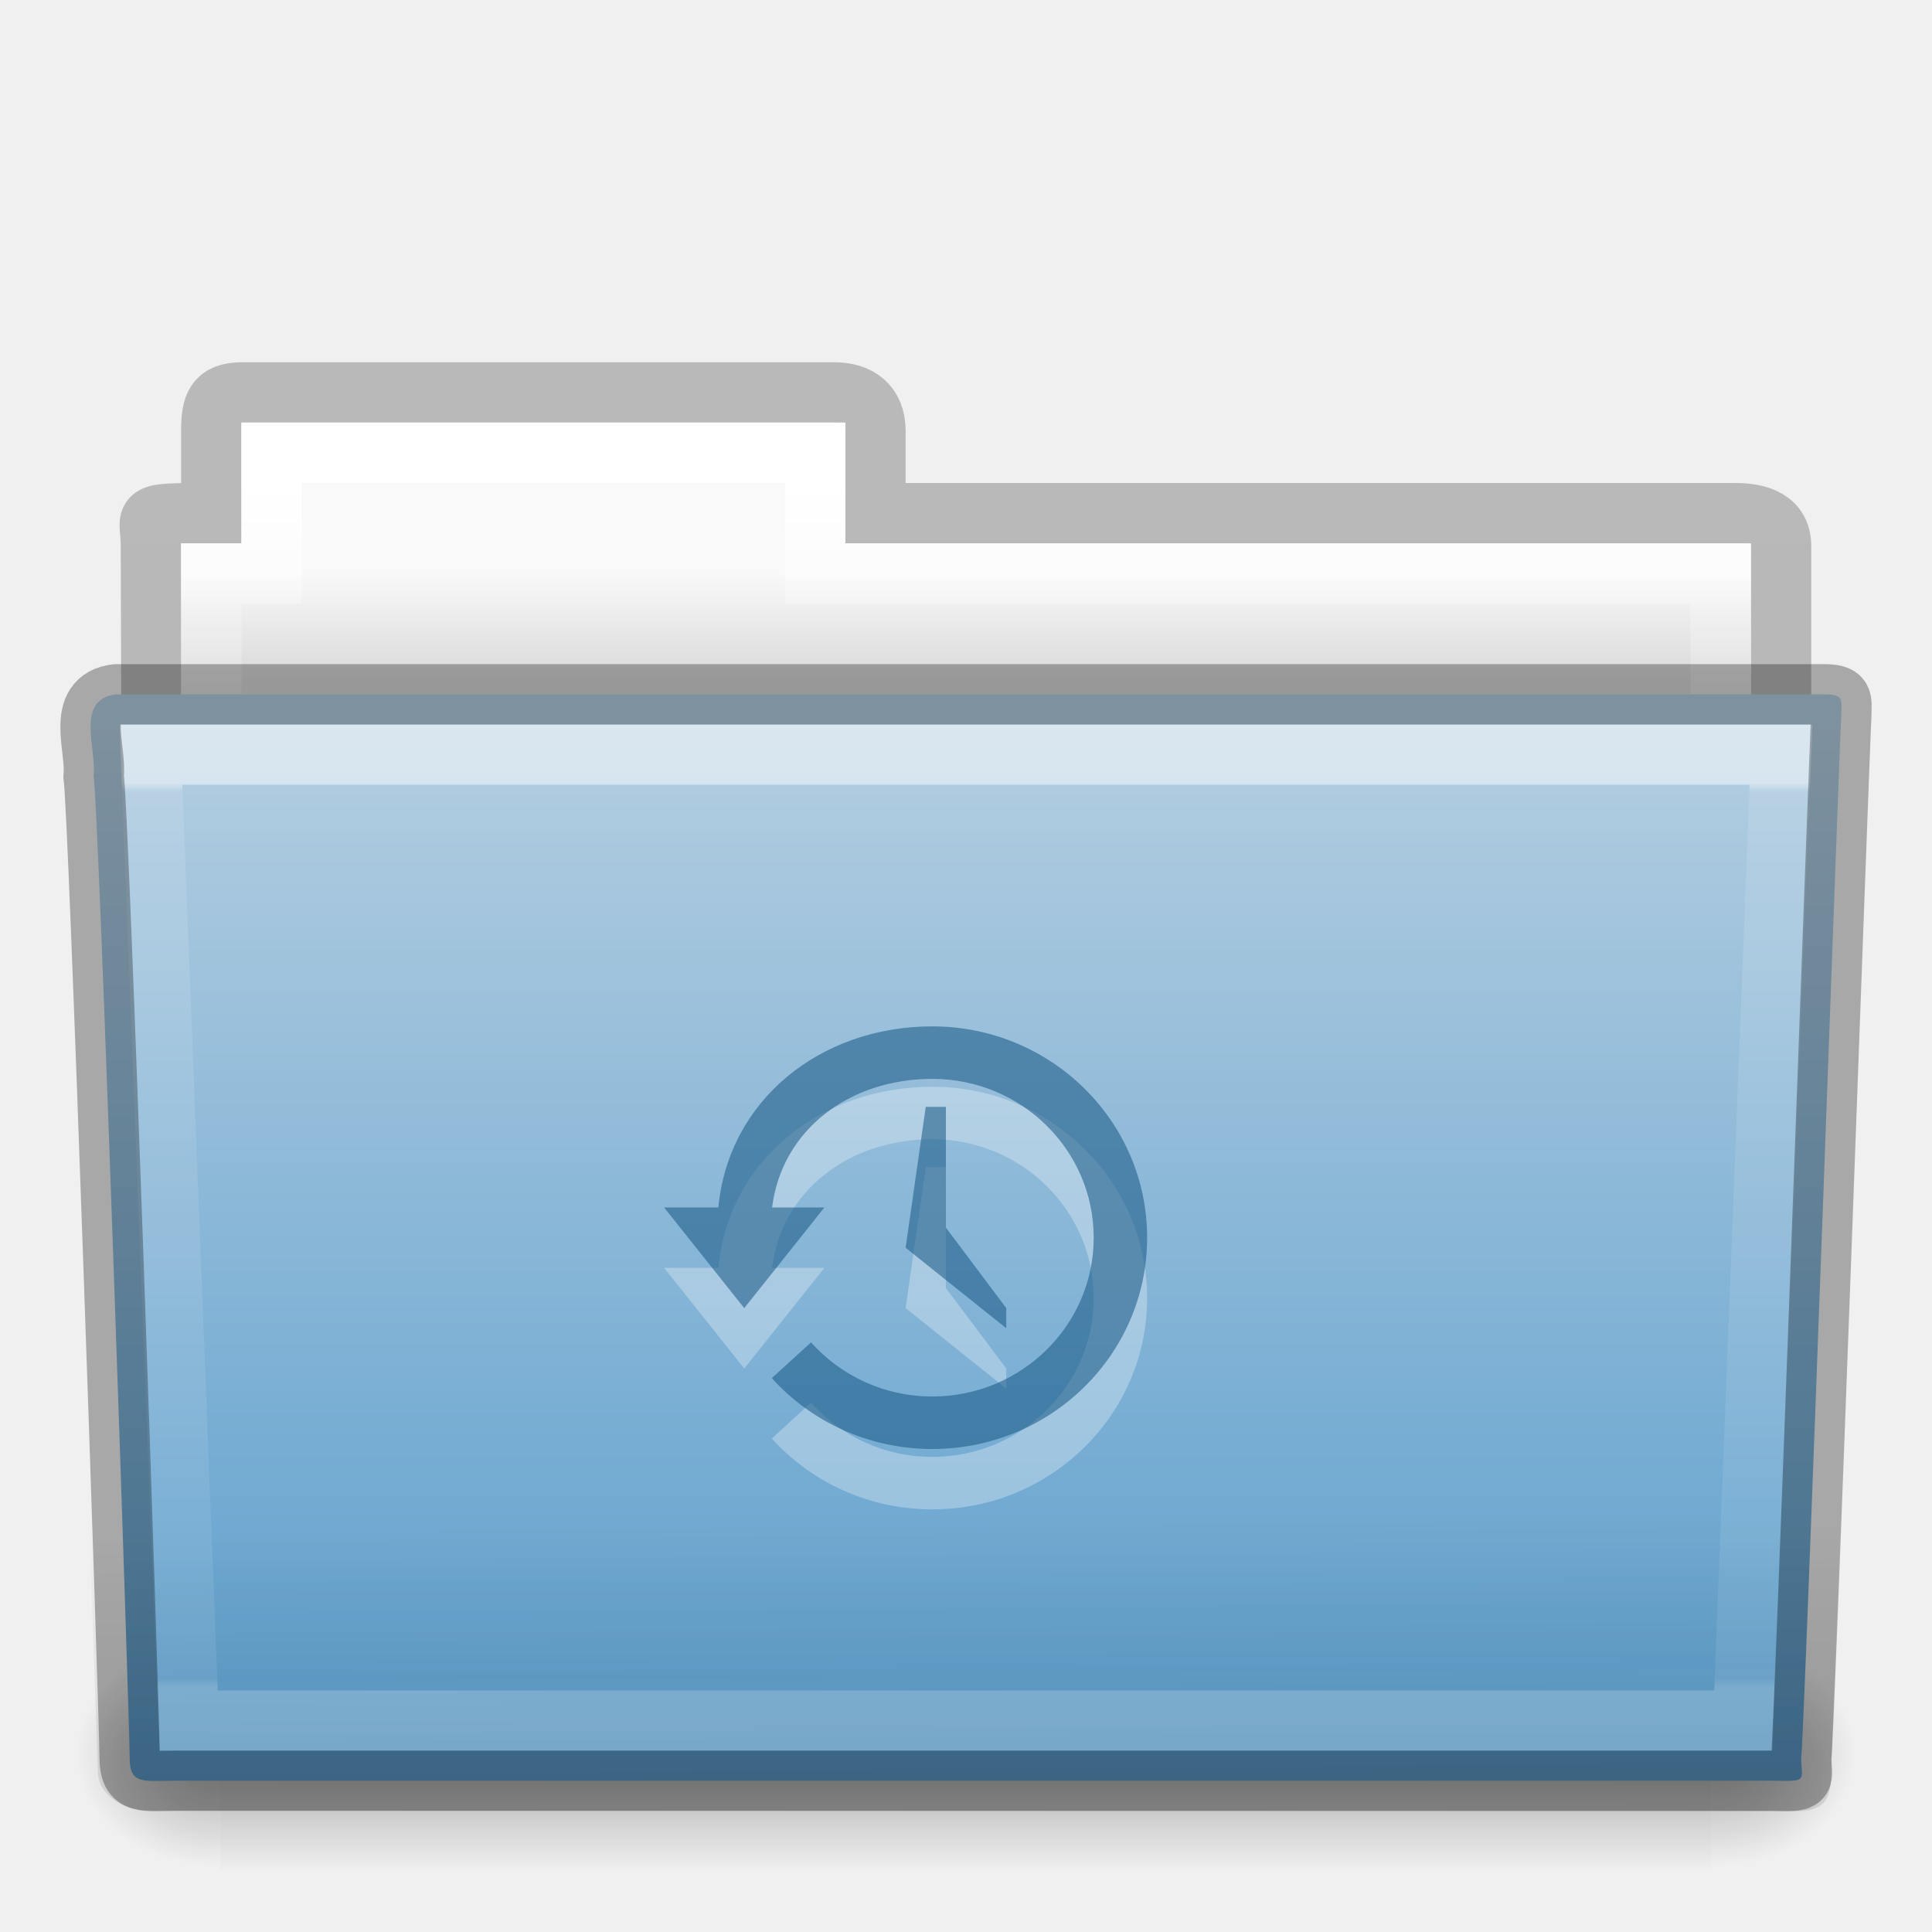
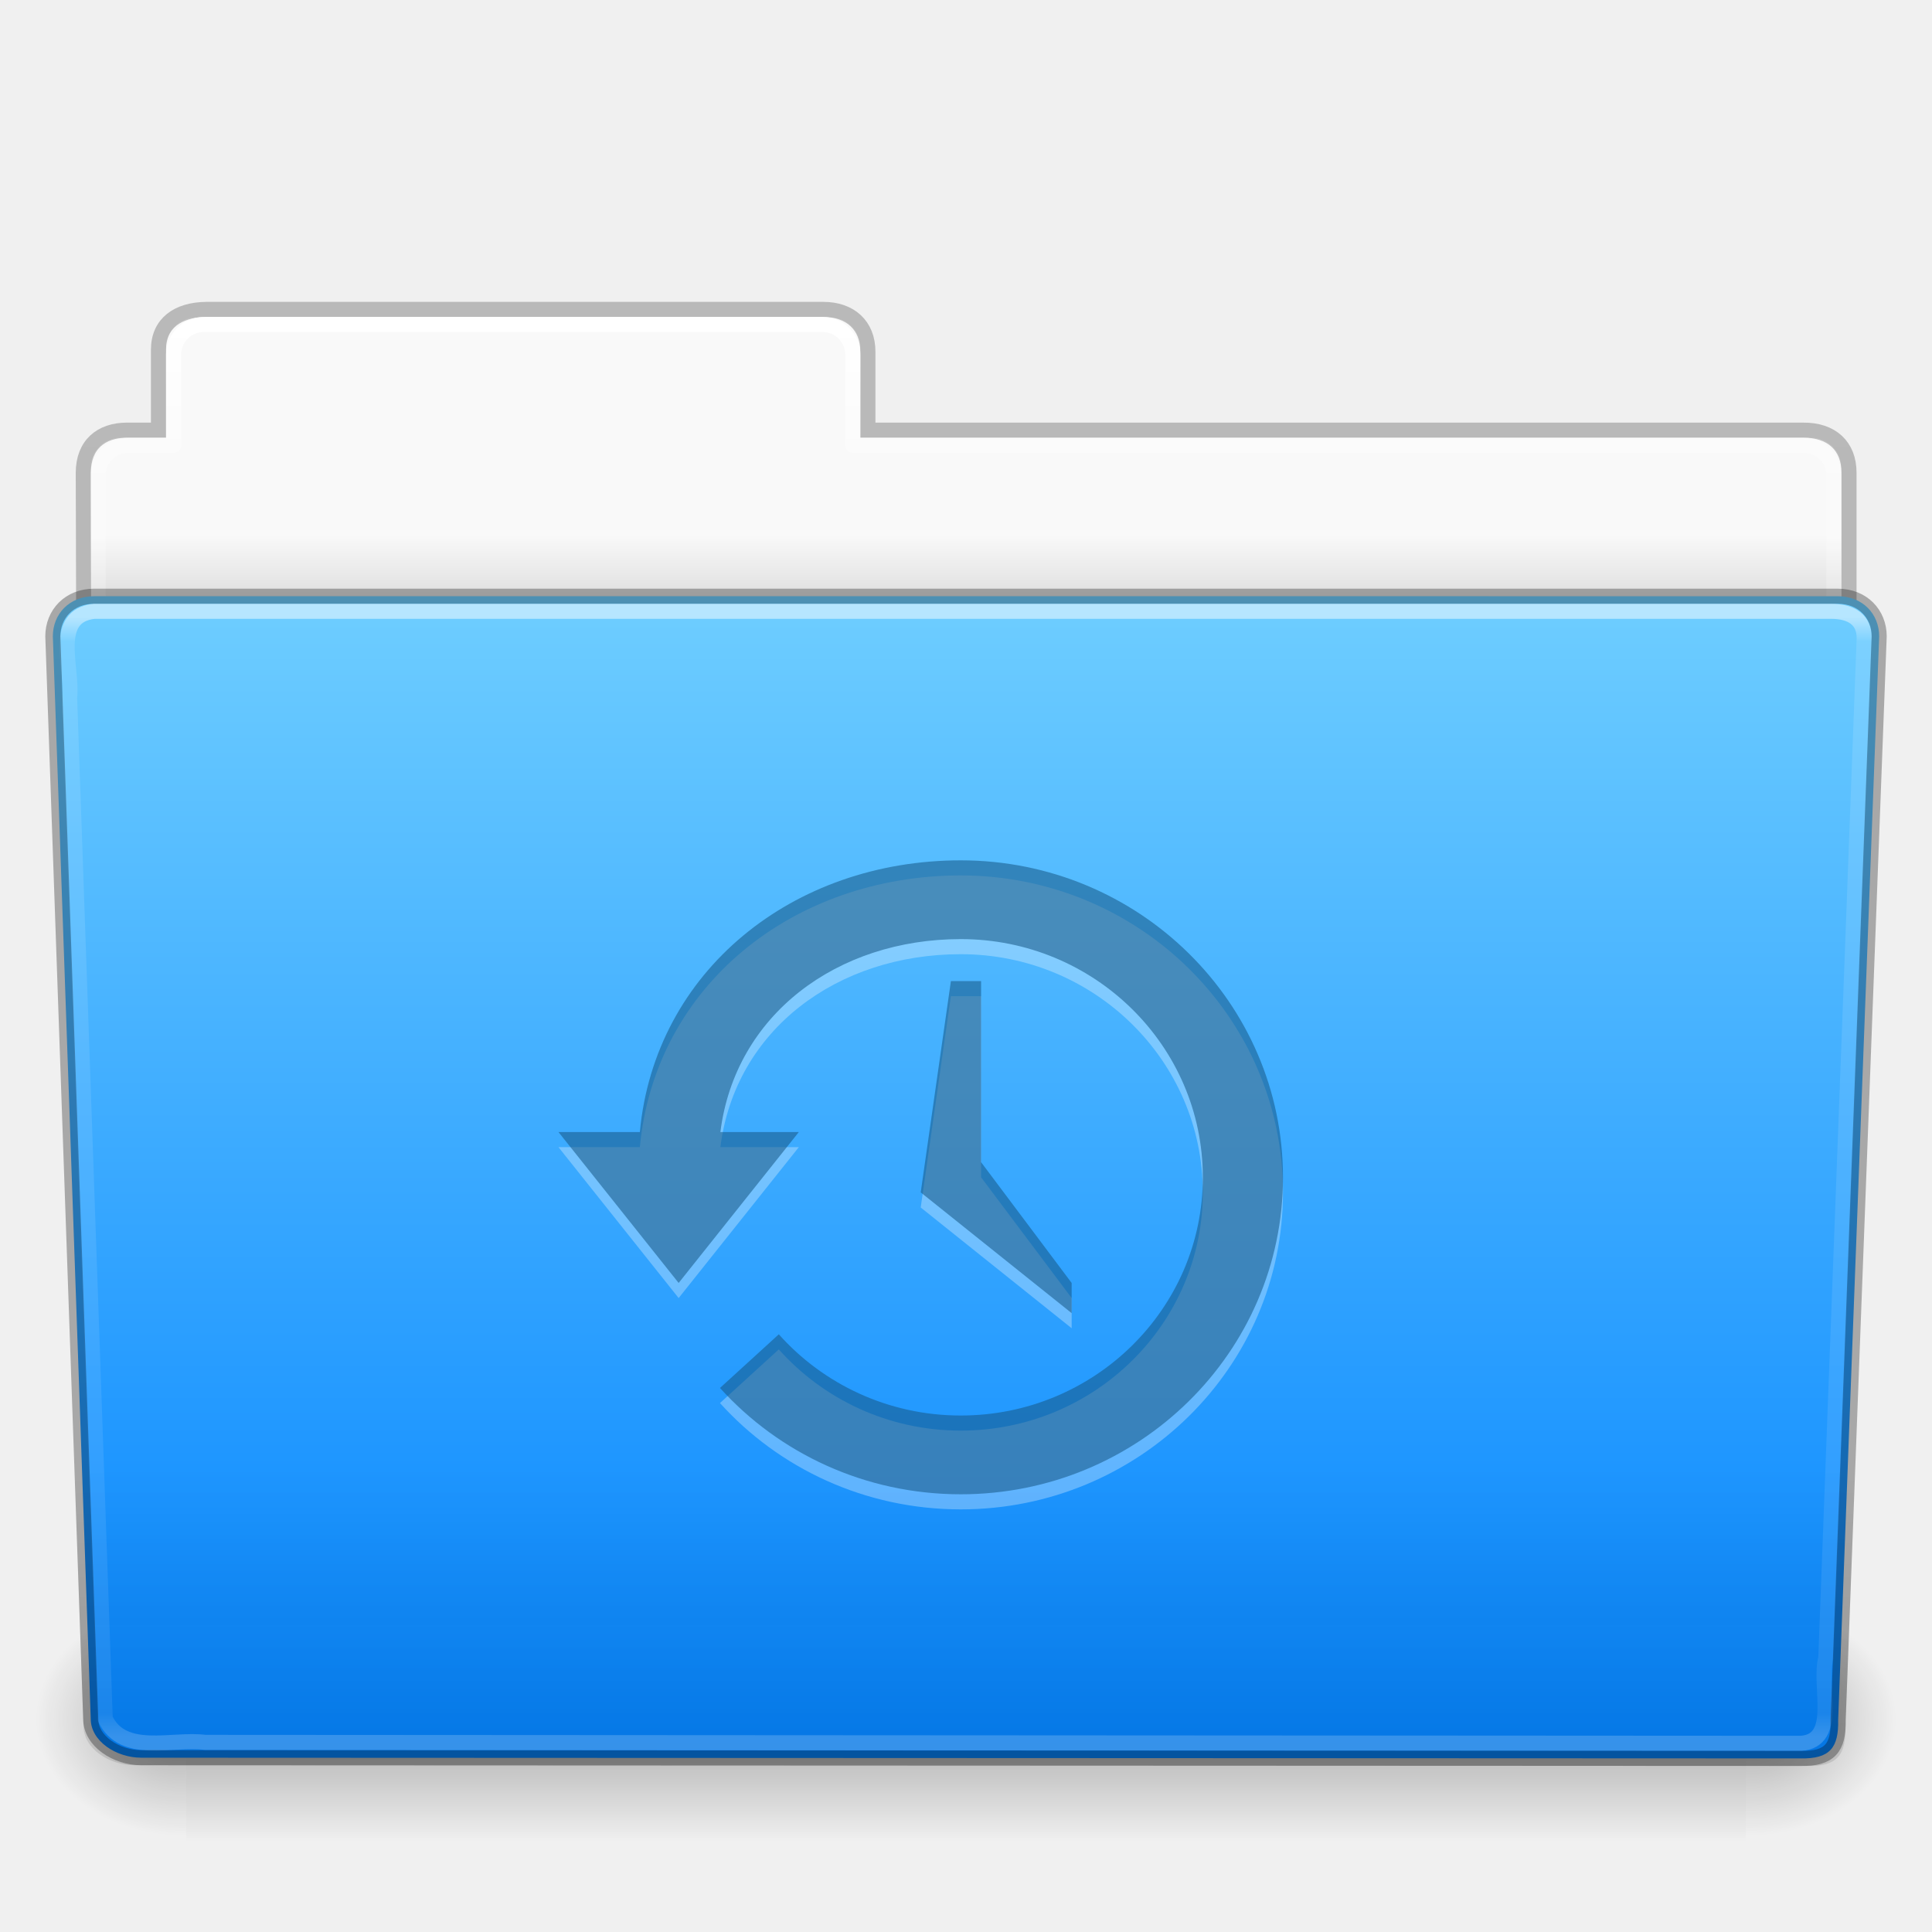
- <svg xmlns="http://www.w3.org/2000/svg" xmlns:xlink="http://www.w3.org/1999/xlink" width="32px" height="32px" id="svg16661" version="1.1">
-   <defs id="defs16663">
-     <linearGradient xlink:href="#linearGradient3454-2-5-0-3-4" id="linearGradient15509" gradientUnits="userSpaceOnUse" gradientTransform="matrix(0.8918614,0,0,1.053911,3.120829,5.412539)" x1="27.557" y1="7.163" x2="27.557" y2="21.387" />
-     <linearGradient id="linearGradient3454-2-5-0-3-4">
-       <stop offset="0" style="stop-color:#ffffff;stop-opacity:1" id="stop3456-4-9-38-1-8" />
-       <stop offset="0.01" style="stop-color:#ffffff;stop-opacity:0.235" id="stop3458-39-80-3-5-5" />
-       <stop offset="0.99" style="stop-color:#ffffff;stop-opacity:0.157" id="stop3460-7-0-2-4-2" />
-       <stop offset="1" style="stop-color:#ffffff;stop-opacity:0.392" id="stop3462-0-9-8-7-2" />
+ <svg xmlns="http://www.w3.org/2000/svg" xmlns:xlink="http://www.w3.org/1999/xlink" width="128" height="128" id="svg28106" version="1.1">
+   <defs id="defs28108">
+     <linearGradient xlink:href="#linearGradient8272" id="linearGradient22498" gradientUnits="userSpaceOnUse" gradientTransform="matrix(2.665841,0,0,2.717099,-143.3328,-69.19882)" x1="97.539" y1="16.962" x2="97.539" y2="44.261" />
+     <linearGradient id="linearGradient8272">
+       <stop offset="0" style="stop-color:#ffffff;stop-opacity:1" id="stop8274" />
+       <stop offset="0.022" style="stop-color:#ffffff;stop-opacity:0.235" id="stop8276" />
+       <stop offset="0.979" style="stop-color:#ffffff;stop-opacity:0.157" id="stop8278" />
+       <stop offset="1" style="stop-color:#ffffff;stop-opacity:0.392" id="stop8280" />
    </linearGradient>
-     <linearGradient xlink:href="#linearGradient6129-963-697-142-998-580-273-5" id="linearGradient15513" gradientUnits="userSpaceOnUse" gradientTransform="matrix(0.7467531,0,0,0.6554922,-1.921891,1.167619)" x1="22.935" y1="49.629" x2="22.809" y2="36.658" />
-     <linearGradient id="linearGradient6129-963-697-142-998-580-273-5">
-       <stop id="stop2661-1" style="stop-color:#0a0a0a;stop-opacity:0.498" offset="0" />
-       <stop id="stop2663-85" style="stop-color:#0a0a0a;stop-opacity:0" offset="1" />
+     <linearGradient xlink:href="#linearGradient6129-963-697-142-998-580-273" id="linearGradient22492" gradientUnits="userSpaceOnUse" gradientTransform="matrix(3.036796,0,0,2.69097,-8.883113,-65.36461)" x1="22.935" y1="49.629" x2="22.935" y2="36.599" />
+     <linearGradient id="linearGradient6129-963-697-142-998-580-273">
+       <stop id="stop2661" style="stop-color:#0a0a0a;stop-opacity:0.498" offset="0" />
+       <stop id="stop2663" style="stop-color:#0a0a0a;stop-opacity:0" offset="1" />
    </linearGradient>
-     <linearGradient xlink:href="#linearGradient4632-0-6-4-3-4" id="linearGradient15517" gradientUnits="userSpaceOnUse" gradientTransform="matrix(0.6444443,0,0,0.642857,0.5335194,0.892859)" x1="35.793" y1="17.118" x2="35.793" y2="43.761" />
-     <linearGradient id="linearGradient4632-0-6-4-3-4">
-       <stop style="stop-color:#b4cee1;stop-opacity:1;" offset="0" id="stop4634-4-4-7-7-4" />
-       <stop style="stop-color:#5d9fcd;stop-opacity:1;" offset="1" id="stop4636-3-1-5-1-3" />
+     <linearGradient xlink:href="#linearGradient4632-0-6-4" id="linearGradient22486" gradientUnits="userSpaceOnUse" gradientTransform="matrix(1,0,0,1.026667,147,-70.18659)" x1="-91" y1="44" x2="-91" y2="119.06" />
+     <linearGradient id="linearGradient4632-0-6-4">
+       <stop style="stop-color:#6fceff;stop-opacity:1;" offset="0" id="stop4634-4-4-7" />
+       <stop style="stop-color:#0484ff;stop-opacity:1;" offset="1" id="stop4636-3-1-5" />
    </linearGradient>
-     <linearGradient xlink:href="#linearGradient5048-585-0" id="linearGradient15527" gradientUnits="userSpaceOnUse" gradientTransform="matrix(0.05114282,0,0,0.01591575,-2.489957,22.29927)" x1="302.857" y1="366.648" x2="302.857" y2="609.505" />
-     <linearGradient id="linearGradient5048-585-0">
-       <stop id="stop2667-18" style="stop-color:#000000;stop-opacity:0" offset="0" />
-       <stop id="stop2669-9" style="stop-color:#000000;stop-opacity:1" offset="0.5" />
-       <stop id="stop2671-33" style="stop-color:#000000;stop-opacity:0" offset="1" />
+     <linearGradient xlink:href="#linearGradient5048-585" id="linearGradient22476" gradientUnits="userSpaceOnUse" gradientTransform="matrix(0.2134205,0,0,0.06641689,-13.14788,75.51857)" x1="302.857" y1="366.648" x2="302.857" y2="609.505" />
+     <linearGradient id="linearGradient5048-585">
+       <stop id="stop2667" style="stop-color:#000000;stop-opacity:0" offset="0" />
+       <stop id="stop2669" style="stop-color:#000000;stop-opacity:1" offset="0.5" />
+       <stop id="stop2671" style="stop-color:#000000;stop-opacity:0" offset="1" />
    </linearGradient>
-     <radialGradient xlink:href="#linearGradient5060-179-67" id="radialGradient15529" gradientUnits="userSpaceOnUse" gradientTransform="matrix(0.01983573,0,0,0.01591575,16.38765,22.29927)" cx="605.714" cy="486.648" fx="605.714" fy="486.648" r="117.143" />
-     <linearGradient id="linearGradient5060-179-67">
-       <stop id="stop2675-81" style="stop-color:#000000;stop-opacity:1" offset="0" />
-       <stop id="stop2677-2" style="stop-color:#000000;stop-opacity:0" offset="1" />
+     <radialGradient xlink:href="#linearGradient5060-179" id="radialGradient22478" gradientUnits="userSpaceOnUse" gradientTransform="matrix(0.08277507,0,0,0.06641689,65.62891,75.51857)" cx="605.714" cy="486.648" fx="605.714" fy="486.648" r="117.143" />
+     <linearGradient id="linearGradient5060-179">
+       <stop id="stop2675" style="stop-color:#000000;stop-opacity:1" offset="0" />
+       <stop id="stop2677" style="stop-color:#000000;stop-opacity:0" offset="1" />
    </linearGradient>
-     <radialGradient xlink:href="#linearGradient5060-820-4" id="radialGradient15531" gradientUnits="userSpaceOnUse" gradientTransform="matrix(-0.01983573,0,0,0.01591575,15.60139,22.29927)" cx="605.714" cy="486.648" fx="605.714" fy="486.648" r="117.143" />
-     <linearGradient id="linearGradient5060-820-4">
-       <stop id="stop2681-5" style="stop-color:#000000;stop-opacity:1" offset="0" />
-       <stop id="stop2683-00" style="stop-color:#000000;stop-opacity:0" offset="1" />
+     <radialGradient xlink:href="#linearGradient5060-820" id="radialGradient22480" gradientUnits="userSpaceOnUse" gradientTransform="matrix(-0.08277505,0,0,0.06641689,62.34783,75.51857)" cx="605.714" cy="486.648" fx="605.714" fy="486.648" r="117.143" />
+     <linearGradient id="linearGradient5060-820">
+       <stop id="stop2681" style="stop-color:#000000;stop-opacity:1" offset="0" />
+       <stop id="stop2683" style="stop-color:#000000;stop-opacity:0" offset="1" />
    </linearGradient>
-     <linearGradient xlink:href="#linearGradient4325" id="linearGradient15535" gradientUnits="userSpaceOnUse" gradientTransform="matrix(0.5438356,0,0,0.6146641,3.268879,5.091139)" x1="21.37" y1="4.732" x2="21.37" y2="34.143" />
-     <linearGradient id="linearGradient4325">
-       <stop offset="0" style="stop-color:#ffffff;stop-opacity:1" id="stop4327" />
-       <stop offset="0.111" style="stop-color:#ffffff;stop-opacity:0.235" id="stop4329" />
-       <stop offset="0.99" style="stop-color:#ffffff;stop-opacity:0.157" id="stop4331" />
-       <stop offset="1" style="stop-color:#ffffff;stop-opacity:0.392" id="stop4333" />
+     <linearGradient xlink:href="#linearGradient9235" id="linearGradient22466" gradientUnits="userSpaceOnUse" gradientTransform="matrix(2.665841,0,0,2.646908,-143.3328,-66.04951)" x1="97.539" y1="8.81" x2="97.539" y2="44.261" />
+     <linearGradient id="linearGradient9235">
+       <stop id="stop9237" style="stop-color:#ffffff;stop-opacity:1" offset="0" />
+       <stop id="stop9239" style="stop-color:#ffffff;stop-opacity:0.235" offset="0.109" />
+       <stop id="stop9241" style="stop-color:#ffffff;stop-opacity:0.157" offset="0.979" />
+       <stop id="stop9243" style="stop-color:#ffffff;stop-opacity:0.392" offset="1" />
    </linearGradient>
-     <linearGradient xlink:href="#linearGradient4646-7-4-3-5" id="linearGradient15539" gradientUnits="userSpaceOnUse" gradientTransform="matrix(0.6190476,0,0,0.6190476,-30.39181,1.428569)" x1="62.989" y1="13" x2="62.989" y2="16" />
-     <linearGradient id="linearGradient4646-7-4-3-5">
-       <stop offset="0" style="stop-color:#f9f9f9;stop-opacity:1" id="stop4648-8-0-3-6" />
-       <stop offset="1" style="stop-color:#d8d8d8;stop-opacity:1" id="stop4650-1-7-3-4" />
+     <linearGradient xlink:href="#linearGradient3104-8-8-97-4-6-11-5-5-1-0" id="linearGradient22460" gradientUnits="userSpaceOnUse" gradientTransform="matrix(2.168352,0,0,2.246465,141.9485,-68.59047)" x1="-51.786" y1="53.514" x2="-51.786" y2="3.634" />
+     <linearGradient id="linearGradient3104-8-8-97-4-6-11-5-5-1-0">
+       <stop offset="0" style="stop-color:#000000;stop-opacity:0.322" id="stop3106-5-4-3-5-0-2-1-0-1-2" />
+       <stop offset="1" style="stop-color:#000000;stop-opacity:0.278" id="stop3108-4-3-7-8-2-0-7-9-4-9" />
    </linearGradient>
-     <linearGradient id="linearGradient3104-8-8-97-4-6-11-5-5-0">
-       <stop offset="0" style="stop-color:#000000;stop-opacity:0.322" id="stop3106-5-4-3-5-0-2-1-0-6" />
-       <stop offset="1" style="stop-color:#000000;stop-opacity:0.278" id="stop3108-4-3-7-8-2-0-7-9-1" />
+     <linearGradient id="linearGradient6404-7-5">
+       <stop id="stop6406-1-8" style="stop-color:#f9f9f9;stop-opacity:1" offset="0" />
+       <stop id="stop6408-9-6" style="stop-color:#c9c9c9;stop-opacity:1" offset="1" />
    </linearGradient>
-     <linearGradient y2="3.634" x2="-51.786" y1="53.514" x1="-51.786" gradientTransform="matrix(0.5070338,0,0,0.5030026,68.02922,1.329769)" gradientUnits="userSpaceOnUse" id="linearGradient16659" xlink:href="#linearGradient3104-8-8-97-4-6-11-5-5-0" />
+     <linearGradient y2="16.998" x2="62.989" y1="14.091" x1="62.989" gradientTransform="matrix(2.72093,0,0,2.672258,-117.2202,-66.21387)" gradientUnits="userSpaceOnUse" id="linearGradient28104" xlink:href="#linearGradient6404-7-5" />
  </defs>
-   <g id="layer1">
-     <path d="m 4,6.5 c -0.433,0.005 -0.5,0.217 -0.5,0.635 l 0,1.365 c -1.246,0 -1,-0.002 -1,0.544 0.022,6.533 0,6.901 0,7.456 0.901,0 27,-2.349 27,-3.36 l 0,-4.096 c 0,-0.418 -0.348,-0.549 -0.781,-0.544 l -14.219,0 0,-1.365 c 0,-0.418 -0.264,-0.64 -0.698,-0.635 l -9.802,0 z" id="use8279" style="opacity:0.8;color:#000000;fill:none;stroke:url(#linearGradient16659);stroke-width:1;stroke-linecap:butt;stroke-linejoin:miter;stroke-miterlimit:4;stroke-opacity:1;stroke-dasharray:none;stroke-dashoffset:0;marker:none;visibility:visible;display:inline;overflow:visible;enable-background:accumulate" />
-     <path style="color:#000000;fill:url(#linearGradient15539);fill-opacity:1;fill-rule:nonzero;stroke:none;stroke-width:1;marker:none;visibility:visible;display:inline;overflow:visible;enable-background:accumulate" d="m 4,7 0,2 -1,0 0,4 26,0 0,-4 -15,0 0,-2 -10,0 z" id="use8281" />
-     <path style="color:#000000;fill:none;stroke:url(#linearGradient15535);stroke-width:1;stroke-linecap:round;stroke-linejoin:miter;stroke-miterlimit:4;stroke-opacity:1;stroke-dasharray:none;stroke-dashoffset:0;marker:none;visibility:visible;display:inline;overflow:visible;enable-background:accumulate" d="m 4.5,7.5 0,2 -1,0 0,4 25,0 0,-4 -15,0 0,-2 -9,0 z" id="use8283" />
-     <g transform="translate(1.7935663e-4,-1.000001)" id="use8285">
-       <rect width="24.695" height="3.865" x="3.647" y="28.135" id="rect15521" style="opacity:0.3;fill:url(#linearGradient15527);fill-opacity:1;fill-rule:nonzero;stroke:none;stroke-width:1;marker:none;visibility:visible;display:inline;overflow:visible" />
-       <path d="m 28.342,28.135 c 0,0 0,3.865 0,3.865 1.021,0.007 2.469,-0.866 2.469,-1.933 0,-1.067 -1.14,-1.932 -2.469,-1.932 z" id="path15523" style="opacity:0.3;fill:url(#radialGradient15529);fill-opacity:1;fill-rule:nonzero;stroke:none;stroke-width:1;marker:none;visibility:visible;display:inline;overflow:visible" />
-       <path d="m 3.647,28.135 c 0,0 0,3.865 0,3.865 -1.021,0.007 -2.469,-0.866 -2.469,-1.933 0,-1.067 1.14,-1.932 2.469,-1.932 z" id="path15525" style="opacity:0.3;fill:url(#radialGradient15531);fill-opacity:1;fill-rule:nonzero;stroke:none;stroke-width:1;marker:none;visibility:visible;display:inline;overflow:visible" />
+   <g id="layer1" transform="translate(0,64)">
+     <path id="use5361" d="m 13,-42.969 c -1.108,0 -2,0.892 -2,2 l 0,5.969 -3,0 c -1.108,0 -2,0.892 -2,2 l 0,11 c 0,1.108 0.892,2 2,2 l 112,0 c 1.108,0 2,-0.892 2,-2 l 0,-11 c 0,-1.108 -0.892,-2 -2,-2 l -63,0 0,-5.969 c 0,-1.108 -0.892,-2 -2,-2 l -42,0 z" style="color:#000000;fill:url(#linearGradient28104);fill-opacity:1;fill-rule:nonzero;stroke:none;stroke-width:1;marker:none;visibility:visible;display:inline;overflow:visible;enable-background:accumulate" />
+     <path style="opacity:0.8;color:#000000;fill:none;stroke:url(#linearGradient22460);stroke-width:1;stroke-linecap:butt;stroke-linejoin:miter;stroke-miterlimit:4;stroke-opacity:1;stroke-dasharray:none;stroke-dashoffset:0;marker:none;visibility:visible;display:inline;overflow:visible;enable-background:accumulate" id="use5363" d="m 13.663,-43.5 c -1.878,0.021 -3.163,0.914 -3.163,2.672 l 0,5.327 c -0.961,0 -1.477,-0.003 -2.104,0 -1.679,0.008 -2.878,0.945 -2.878,2.833 0.094,27.498 -0.018,28.922 -0.018,31.257 3.906,0 117,-9.887 117,-14.142 l 0,-17.142 c 0,-1.758 -1.158,-2.826 -3.036,-2.805 l -61.964,0 0,-5.199 c 0,-1.758 -1.187,-2.801 -2.948,-2.801 l -40.889,0 z" />
+     <path id="use5365" d="m 13.5,-42.5 c -1.108,0 -2,0.892 -2,2 l 0,6 -3,0 c -1.108,0 -2,0.892 -2,2 l 0,11 c 0,1.108 0.892,2 2,2 l 111,0 c 1.108,0 2,-0.892 2,-2 l 0,-11 c 0,-1.108 -0.892,-2 -2,-2 l -63,0 0,-6 c 0,-1.108 -0.892,-2 -2,-2 l -41,0 z" style="color:#000000;fill:none;stroke:url(#linearGradient22466);stroke-width:1;stroke-linecap:round;stroke-linejoin:round;stroke-miterlimit:4;stroke-opacity:1;stroke-dasharray:none;stroke-dashoffset:0;marker:none;visibility:visible;display:inline;overflow:visible;enable-background:accumulate" />
+     <g id="use5367" transform="matrix(1.002734,0,0,0.9919518,-0.1633134,-57.0664)">
+       <rect style="opacity:0.3;fill:url(#linearGradient22476);fill-opacity:1;fill-rule:nonzero;stroke:none;stroke-width:1;marker:none;visibility:visible;display:inline;overflow:visible" id="rect22470" y="99.87" x="12.463" height="16.13" width="103.052" />
+       <path style="opacity:0.3;fill:url(#radialGradient22478);fill-opacity:1;fill-rule:nonzero;stroke:none;stroke-width:1;marker:none;visibility:visible;display:inline;overflow:visible" id="path22472" d="m 115.514,99.871 c 0,0 0,16.129 0,16.129 4.263,0.03 10.305,-3.614 10.305,-8.066 0,-4.452 -4.757,-8.063 -10.305,-8.063 z" />
+       <path style="opacity:0.3;fill:url(#radialGradient22480);fill-opacity:1;fill-rule:nonzero;stroke:none;stroke-width:1;marker:none;visibility:visible;display:inline;overflow:visible" id="path22474" d="m 12.463,99.871 c 0,0 0,16.129 0,16.129 -4.263,0.03 -10.305,-3.614 -10.305,-8.066 0,-4.452 4.757,-8.063 10.305,-8.063 z" />
    </g>
-     <path d="m 1.927,11.5 c -0.691,0.08 -0.322,0.903 -0.377,1.365 0.08,0.299 0.598,15.718 0.598,16.247 0,0.46 0.227,0.382 0.801,0.382 8.499,0 17.898,0 26.397,0 0.619,0.014 0.488,0.007 0.488,-0.389 0.045,-0.203 0.64,-16.978 0.663,-17.243 0,-0.279 0.058,-0.362 -0.305,-0.362 -9.076,0 -19.188,0 -28.265,0 z" id="use8287" style="color:#000000;fill:url(#linearGradient15517);fill-opacity:1;fill-rule:nonzero;stroke:none;stroke-width:1;marker:none;visibility:visible;display:inline;overflow:visible;enable-background:accumulate" />
-     <path d="m 1.682,11 28.636,2.7e-4 c 0.414,0 0.682,0.292 0.682,0.655 l -0.673,17.712 c 0.01,0.459 -0.136,0.642 -0.617,0.632 l -27.256,-0.011 c -0.414,0 -0.831,-0.271 -0.831,-0.634 l -0.622,-17.698 c 0,-0.363 0.268,-0.655 0.682,-0.655 z" id="use8289" style="opacity:0.4;fill:url(#linearGradient15513);fill-opacity:1;stroke:none" />
-     <path style="opacity:0.5;color:#000000;fill:none;stroke:url(#linearGradient15509);stroke-width:1;stroke-linecap:round;stroke-linejoin:miter;stroke-miterlimit:4;stroke-opacity:1;stroke-dasharray:none;stroke-dashoffset:0;marker:none;visibility:visible;display:inline;overflow:visible;enable-background:accumulate" d="m 2.5,12.5 0.625,16 25.749,0 0.625,-16 z" id="use8291" />
-     <g style="opacity:0.3;color:#000000;fill:#ffffff;fill-opacity:1;fill-rule:nonzero;stroke:none;stroke-width:4.781;marker:none;visibility:visible;display:inline;overflow:visible;enable-background:accumulate" id="g3294-2-5-8-6" transform="matrix(0.1636954,0,0,0.1930538,2.744499,16.65916)">
-       <path style="color:#000000;fill:#ffffff;fill-opacity:1;fill-rule:nonzero;stroke:none;stroke-width:4.781;marker:none;visibility:visible;display:inline;overflow:visible;enable-background:accumulate" id="path2504-1-2-6-6" d="m 77.57,6.945 c -11.317,0 -20.631,6.319 -21.649,15.54 l -5.49,0 8.108,8.633 8.108,-8.633 -5.293,0 c 1.001,-6.722 7.89,-11.035 16.215,-11.035 9.013,0 16.328,6.104 16.328,13.625 -3e-6,7.521 -7.315,13.625 -16.328,13.625 -4.89,0 -9.281,-1.8 -12.274,-4.645 L 61.327,37.124 c 3.982,3.736 9.784,6.081 16.244,6.081 11.997,0 21.733,-8.122 21.733,-18.13 0,-10.008 -9.736,-18.13 -21.733,-18.13 z" />
-       <path style="color:#000000;fill:#ffffff;fill-opacity:1;fill-rule:nonzero;stroke:none;stroke-width:4.781;marker:none;visibility:visible;display:inline;overflow:visible;enable-background:accumulate" id="path3288-4-0-9-8" d="m 78.94,13.852 -2.036,0 -2.036,12.086 10.182,6.907 2e-6,-1.727 -6.109,-6.907 -2e-6,-10.36 z" />
+     <path style="fill:url(#linearGradient22486);fill-opacity:1;fill-rule:nonzero;stroke:none;stroke-width:1;marker:none;visibility:visible;display:inline;overflow:visible;enable-background:accumulate" id="use5369" d="m 6.25,-24.5 115.5,0.001 c 1.669,0 2.75,1.184 2.75,2.655 l -2.716,71.781 c 0.039,1.862 -0.55,2.6 -2.489,2.561 L 9.362,52.452 c -1.669,0 -3.351,-1.099 -3.351,-2.571 l -2.51,-71.725 c 0,-1.472 1.081,-2.656 2.75,-2.656 z" />
+     <path style="opacity:0.4;fill:url(#linearGradient22492);fill-opacity:1;stroke:none" id="use5371" d="m 5.773,-25 116.455,0.001 c 1.682,0 2.773,1.199 2.773,2.69 l -2.739,72.713 c 0.039,1.886 -0.555,2.634 -2.509,2.595 L 8.91,52.951 c -1.682,0 -3.379,-1.113 -3.379,-2.604 l -2.531,-72.656 c 0,-1.491 1.09,-2.691 2.773,-2.691 z" />
+     <path id="use5373" d="m 6.25,-23.5 c -2.849,0.297 -1.409,3.767 -1.64,5.72 0.786,22.548 1.575,45.096 2.359,67.644 1.189,2.49 4.43,1.282 6.638,1.574 35.235,0.021 70.47,0.041 105.705,0.062 2.566,-0.165 1.157,-3.818 1.654,-5.656 0.855,-22.569 2.543,-67.571 2.543,-67.571 0,-1.162 -0.78,-1.773 -2.207,-1.773 -37.089,0 -77.962,0 -115.052,0 z" style="opacity:0.5;fill:none;stroke:url(#linearGradient22498);stroke-width:1;stroke-linecap:round;stroke-linejoin:round;stroke-miterlimit:4;stroke-opacity:1;stroke-dasharray:none;stroke-dashoffset:0;marker:none;visibility:visible;display:inline;overflow:visible;enable-background:accumulate" />
+     <g style="opacity:0.3;color:#000000;fill:#ffffff;fill-opacity:1;fill-rule:nonzero;stroke:none;stroke-width:4.781;marker:none;visibility:visible;display:inline;overflow:visible;enable-background:accumulate" id="g3294-2-5-2-0" transform="matrix(0.9821723,0,0,1.158323,-12.53303,-14.04505)">
+       <path style="color:#000000;fill:#ffffff;fill-opacity:1;fill-rule:nonzero;stroke:none;stroke-width:4.781;marker:none;visibility:visible;display:inline;overflow:visible;enable-background:accumulate" id="path2504-1-2-9-0" d="m 77.57,6.945 c -11.317,0 -20.631,6.319 -21.649,15.54 l -5.49,0 8.108,8.633 8.108,-8.633 -5.293,0 c 1.001,-6.722 7.89,-11.035 16.215,-11.035 9.013,0 16.328,6.104 16.328,13.625 -3e-6,7.521 -7.315,13.625 -16.328,13.625 -4.89,0 -9.281,-1.8 -12.274,-4.645 L 61.327,37.124 c 3.982,3.736 9.784,6.081 16.244,6.081 11.997,0 21.733,-8.122 21.733,-18.13 0,-10.008 -9.736,-18.13 -21.733,-18.13 z" />
+       <path style="color:#000000;fill:#ffffff;fill-opacity:1;fill-rule:nonzero;stroke:none;stroke-width:4.781;marker:none;visibility:visible;display:inline;overflow:visible;enable-background:accumulate" id="path3288-4-0-7-5" d="m 78.94,13.852 -2.036,0 -2.036,12.086 10.182,6.907 2e-6,-1.727 -6.109,-6.907 -2e-6,-10.36 z" />
    </g>
-     <g style="color:#000000;fill:#175785;fill-opacity:0.552;fill-rule:nonzero;stroke:none;stroke-width:4.781;marker:none;visibility:visible;display:inline;overflow:visible;enable-background:accumulate" id="g3294-2-5-8" transform="matrix(0.1636954,0,0,0.1930538,2.744499,15.65916)">
-       <path style="color:#000000;fill:#175785;fill-opacity:0.552;fill-rule:nonzero;stroke:none;stroke-width:4.781;marker:none;visibility:visible;display:inline;overflow:visible;enable-background:accumulate" id="path2504-1-2-6" d="m 77.57,6.945 c -11.317,0 -20.631,6.319 -21.649,15.54 l -5.49,0 8.108,8.633 8.108,-8.633 -5.293,0 c 1.001,-6.722 7.89,-11.035 16.215,-11.035 9.013,0 16.328,6.104 16.328,13.625 -3e-6,7.521 -7.315,13.625 -16.328,13.625 -4.89,0 -9.281,-1.8 -12.274,-4.645 L 61.327,37.124 c 3.982,3.736 9.784,6.081 16.244,6.081 11.997,0 21.733,-8.122 21.733,-18.13 0,-10.008 -9.736,-18.13 -21.733,-18.13 z" />
-       <path style="color:#000000;fill:#175785;fill-opacity:0.552;fill-rule:nonzero;stroke:none;stroke-width:4.781;marker:none;visibility:visible;display:inline;overflow:visible;enable-background:accumulate" id="path3288-4-0-9" d="m 78.94,13.852 -2.036,0 -2.036,12.086 10.182,6.907 2e-6,-1.727 -6.109,-6.907 -2e-6,-10.36 z" />
+     <g style="color:#000000;fill:#175785;fill-opacity:0.552;fill-rule:nonzero;stroke:none;stroke-width:4.781;marker:none;visibility:visible;display:inline;overflow:visible;enable-background:accumulate" id="g3294-2-5-2" transform="matrix(0.9821723,0,0,1.158323,-12.53303,-15.04513)">
+       <path style="color:#000000;fill:#175785;fill-opacity:0.552;fill-rule:nonzero;stroke:none;stroke-width:4.781;marker:none;visibility:visible;display:inline;overflow:visible;enable-background:accumulate" id="path2504-1-2-9" d="m 77.57,6.945 c -11.317,0 -20.631,6.319 -21.649,15.54 l -5.49,0 8.108,8.633 8.108,-8.633 -5.293,0 c 1.001,-6.722 7.89,-11.035 16.215,-11.035 9.013,0 16.328,6.104 16.328,13.625 -3e-6,7.521 -7.315,13.625 -16.328,13.625 -4.89,0 -9.281,-1.8 -12.274,-4.645 L 61.327,37.124 c 3.982,3.736 9.784,6.081 16.244,6.081 11.997,0 21.733,-8.122 21.733,-18.13 0,-10.008 -9.736,-18.13 -21.733,-18.13 z" />
+       <path style="color:#000000;fill:#175785;fill-opacity:0.552;fill-rule:nonzero;stroke:none;stroke-width:4.781;marker:none;visibility:visible;display:inline;overflow:visible;enable-background:accumulate" id="path3288-4-0-7" d="m 78.94,13.852 -2.036,0 -2.036,12.086 10.182,6.907 2e-6,-1.727 -6.109,-6.907 -2e-6,-10.36 z" />
    </g>
-     <path d="m 1.927,11.5 c -0.691,0.08 -0.322,0.903 -0.377,1.365 0.08,0.299 0.598,15.718 0.598,16.247 0,0.46 0.227,0.382 0.801,0.382 8.499,0 17.898,0 26.397,0 0.619,0.014 0.488,0.007 0.488,-0.389 0.045,-0.203 0.64,-16.978 0.663,-17.243 0,-0.279 0.058,-0.362 -0.305,-0.362 -9.076,0 -19.188,0 -28.265,0 z" id="path3388-5-4" style="opacity:0.3;color:#000000;fill:none;stroke:#000000;stroke-width:1;stroke-linecap:round;stroke-linejoin:round;stroke-miterlimit:4;stroke-opacity:1;stroke-dasharray:none;stroke-dashoffset:0;marker:none;visibility:visible;display:inline;overflow:visible;enable-background:accumulate" />
+     <path d="m 6.25,-24.5 115.5,0.001 c 1.669,0 2.75,1.184 2.75,2.655 l -2.716,71.781 c 0.039,1.862 -0.55,2.6 -2.489,2.561 L 9.362,52.452 c -1.669,0 -3.351,-1.099 -3.351,-2.571 l -2.51,-71.725 c 0,-1.472 1.081,-2.656 2.75,-2.656 z" id="path3369-7-3" style="opacity:0.3;fill:none;stroke:#000000;stroke-width:1;stroke-linecap:round;stroke-linejoin:round;stroke-miterlimit:4;stroke-opacity:1;stroke-dasharray:none;stroke-dashoffset:0;marker:none;visibility:visible;display:inline;overflow:visible;enable-background:accumulate" />
  </g>
</svg>
